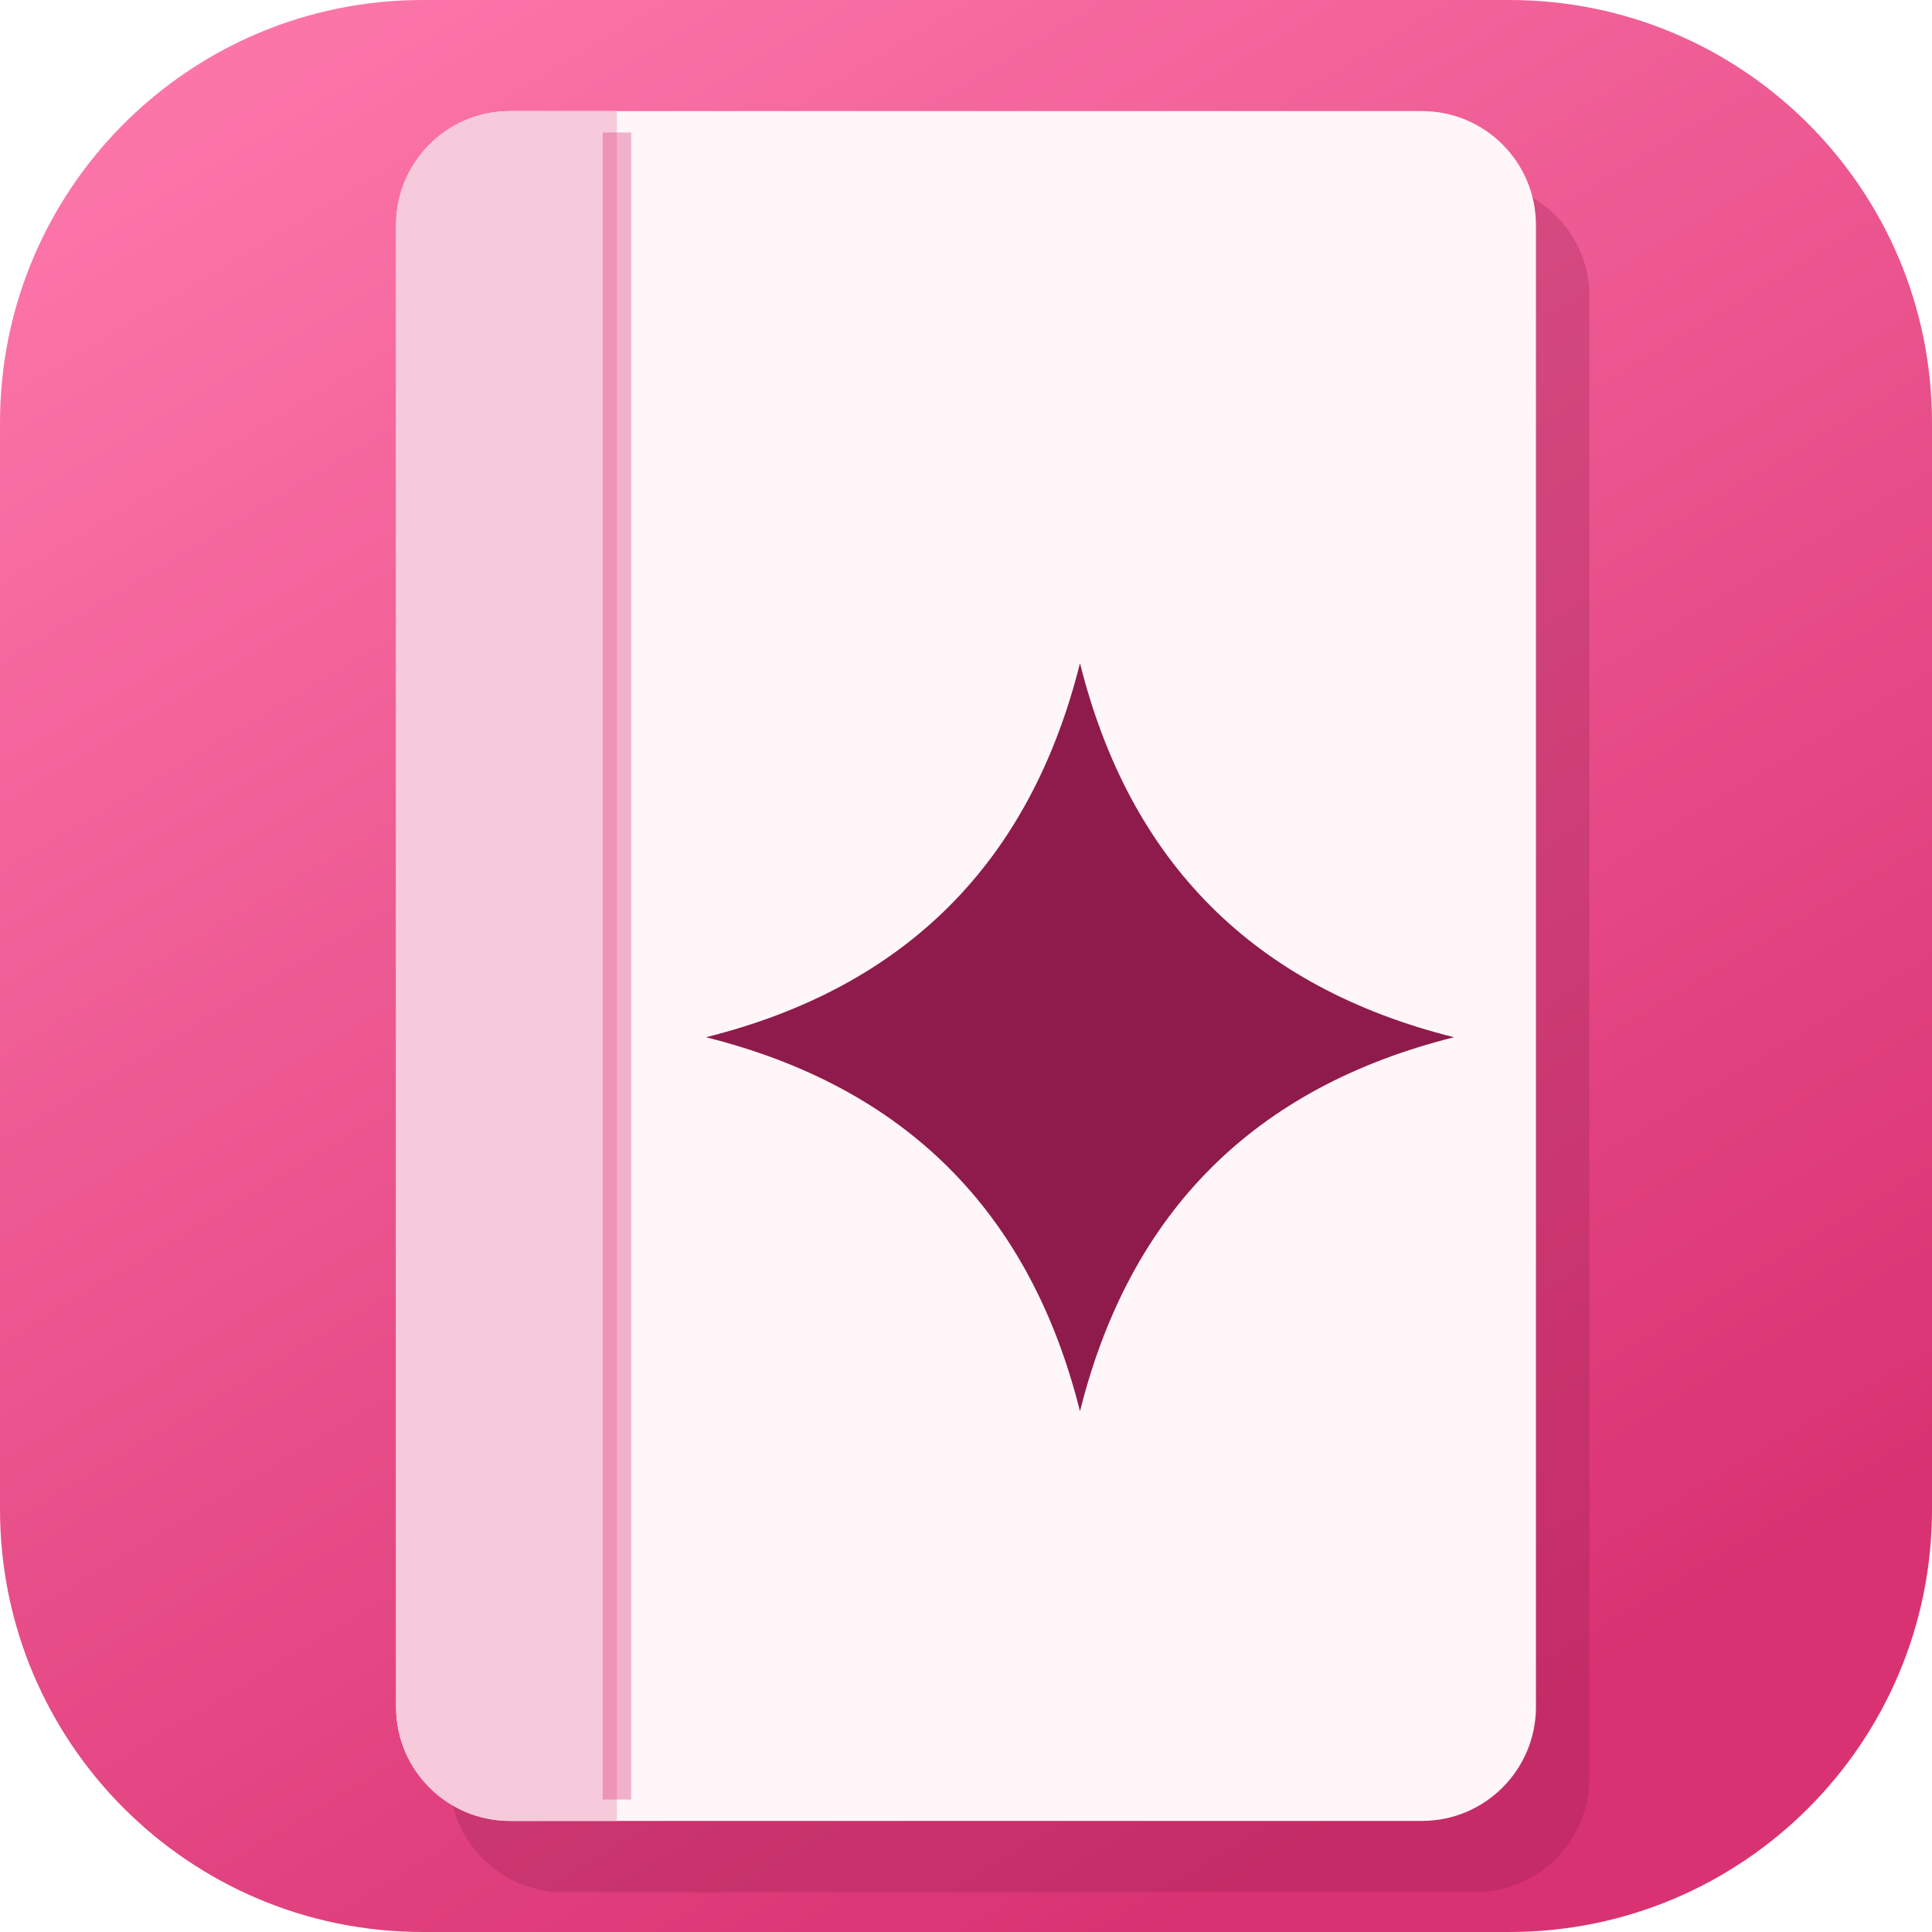
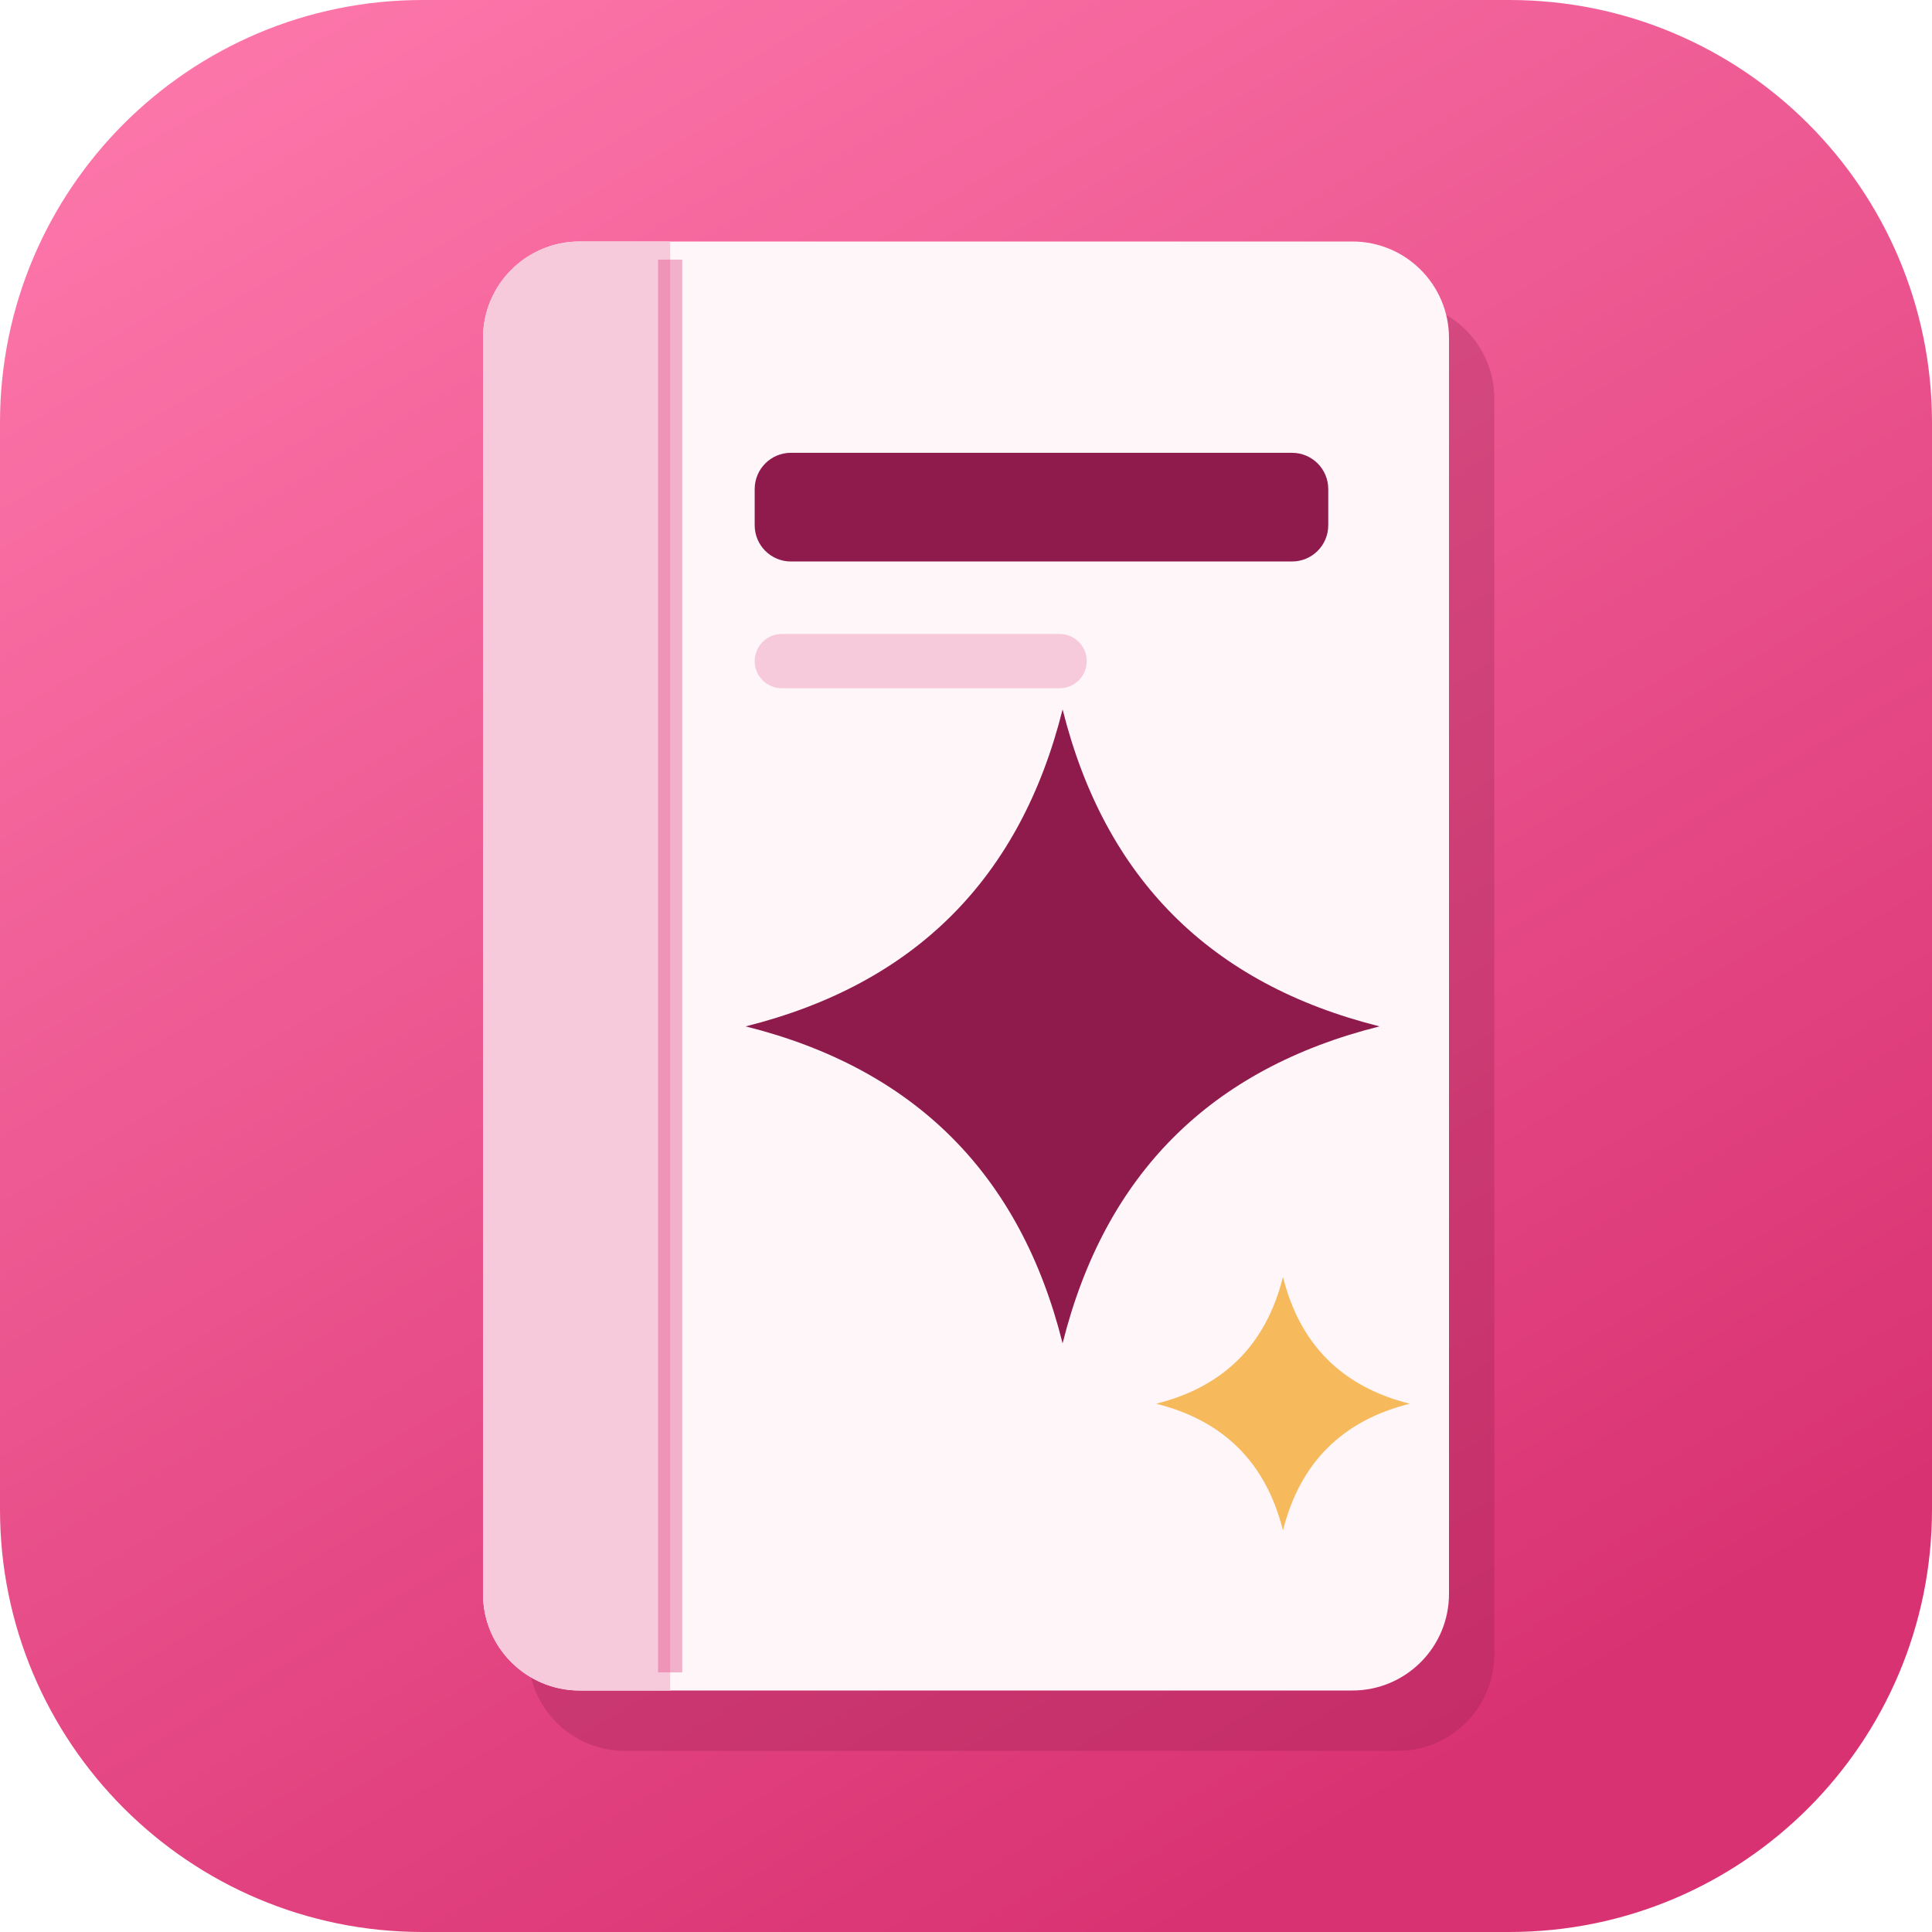
<svg xmlns="http://www.w3.org/2000/svg" viewBox="0 0 64 64" width="64" height="64">
  <defs>
-     <linearGradient id="gf" x1="0" y1="0" x2="0.6" y2="1">
+     <linearGradient id="gi" x1="0" y1="0" x2="0.6" y2="1">
      <stop offset="0" stop-color="#FF7BAE" />
      <stop offset="1" stop-color="#D93272" />
    </linearGradient>
-     <clipPath id="cf">
+     <clipPath id="ci">
      <rect x="16" y="8" width="32" height="48" rx="3.2" />
    </clipPath>
  </defs>
-   <rect width="64" height="64" rx="14" fill="url(#gf)" />
-   <g transform="translate(32 32) scale(1.18) translate(-32 -32)">
+   <rect width="64" height="64" rx="14" fill="url(#gi)" />
+   <g transform="translate(32 32) scale(1.0) translate(-32 -32)">
    <rect x="17.5" y="10" width="32" height="48" rx="3.2" fill="#8E1B4B" opacity=".28" />
-     <g clip-path="url(#cf)">
+     <g clip-path="url(#ci)">
      <rect x="16" y="8" width="32" height="48" fill="#FFF6F9" />
      <rect x="16" y="8" width="6.2" height="48" fill="#F7CADB" />
    </g>
    <path d="M22.2 8.6V55.4" stroke="#D93272" stroke-opacity=".35" stroke-width=".8" />
+     <rect x="25" y="15" width="19" height="3.6" rx="1.2" fill="#8E1B4B" />
+     <rect x="25" y="21" width="11" height="1.8" rx=".9" fill="#F7CADB" />
    <path d="M35.2 23.5 Q37.3 31.9 45.7 34 Q37.3 36.1 35.2 44.5 Q33.1 36.1 24.7 34 Q33.1 31.9 35.2 23.5Z" fill="#8E1B4B" />
+     <path d="M42.5 42.3 Q43.34 45.66 46.7 46.5 Q43.34 47.34 42.5 50.7 Q41.66 47.34 38.3 46.5 Q41.66 45.66 42.5 42.3Z" fill="#F6B95C" />
  </g>
</svg>
